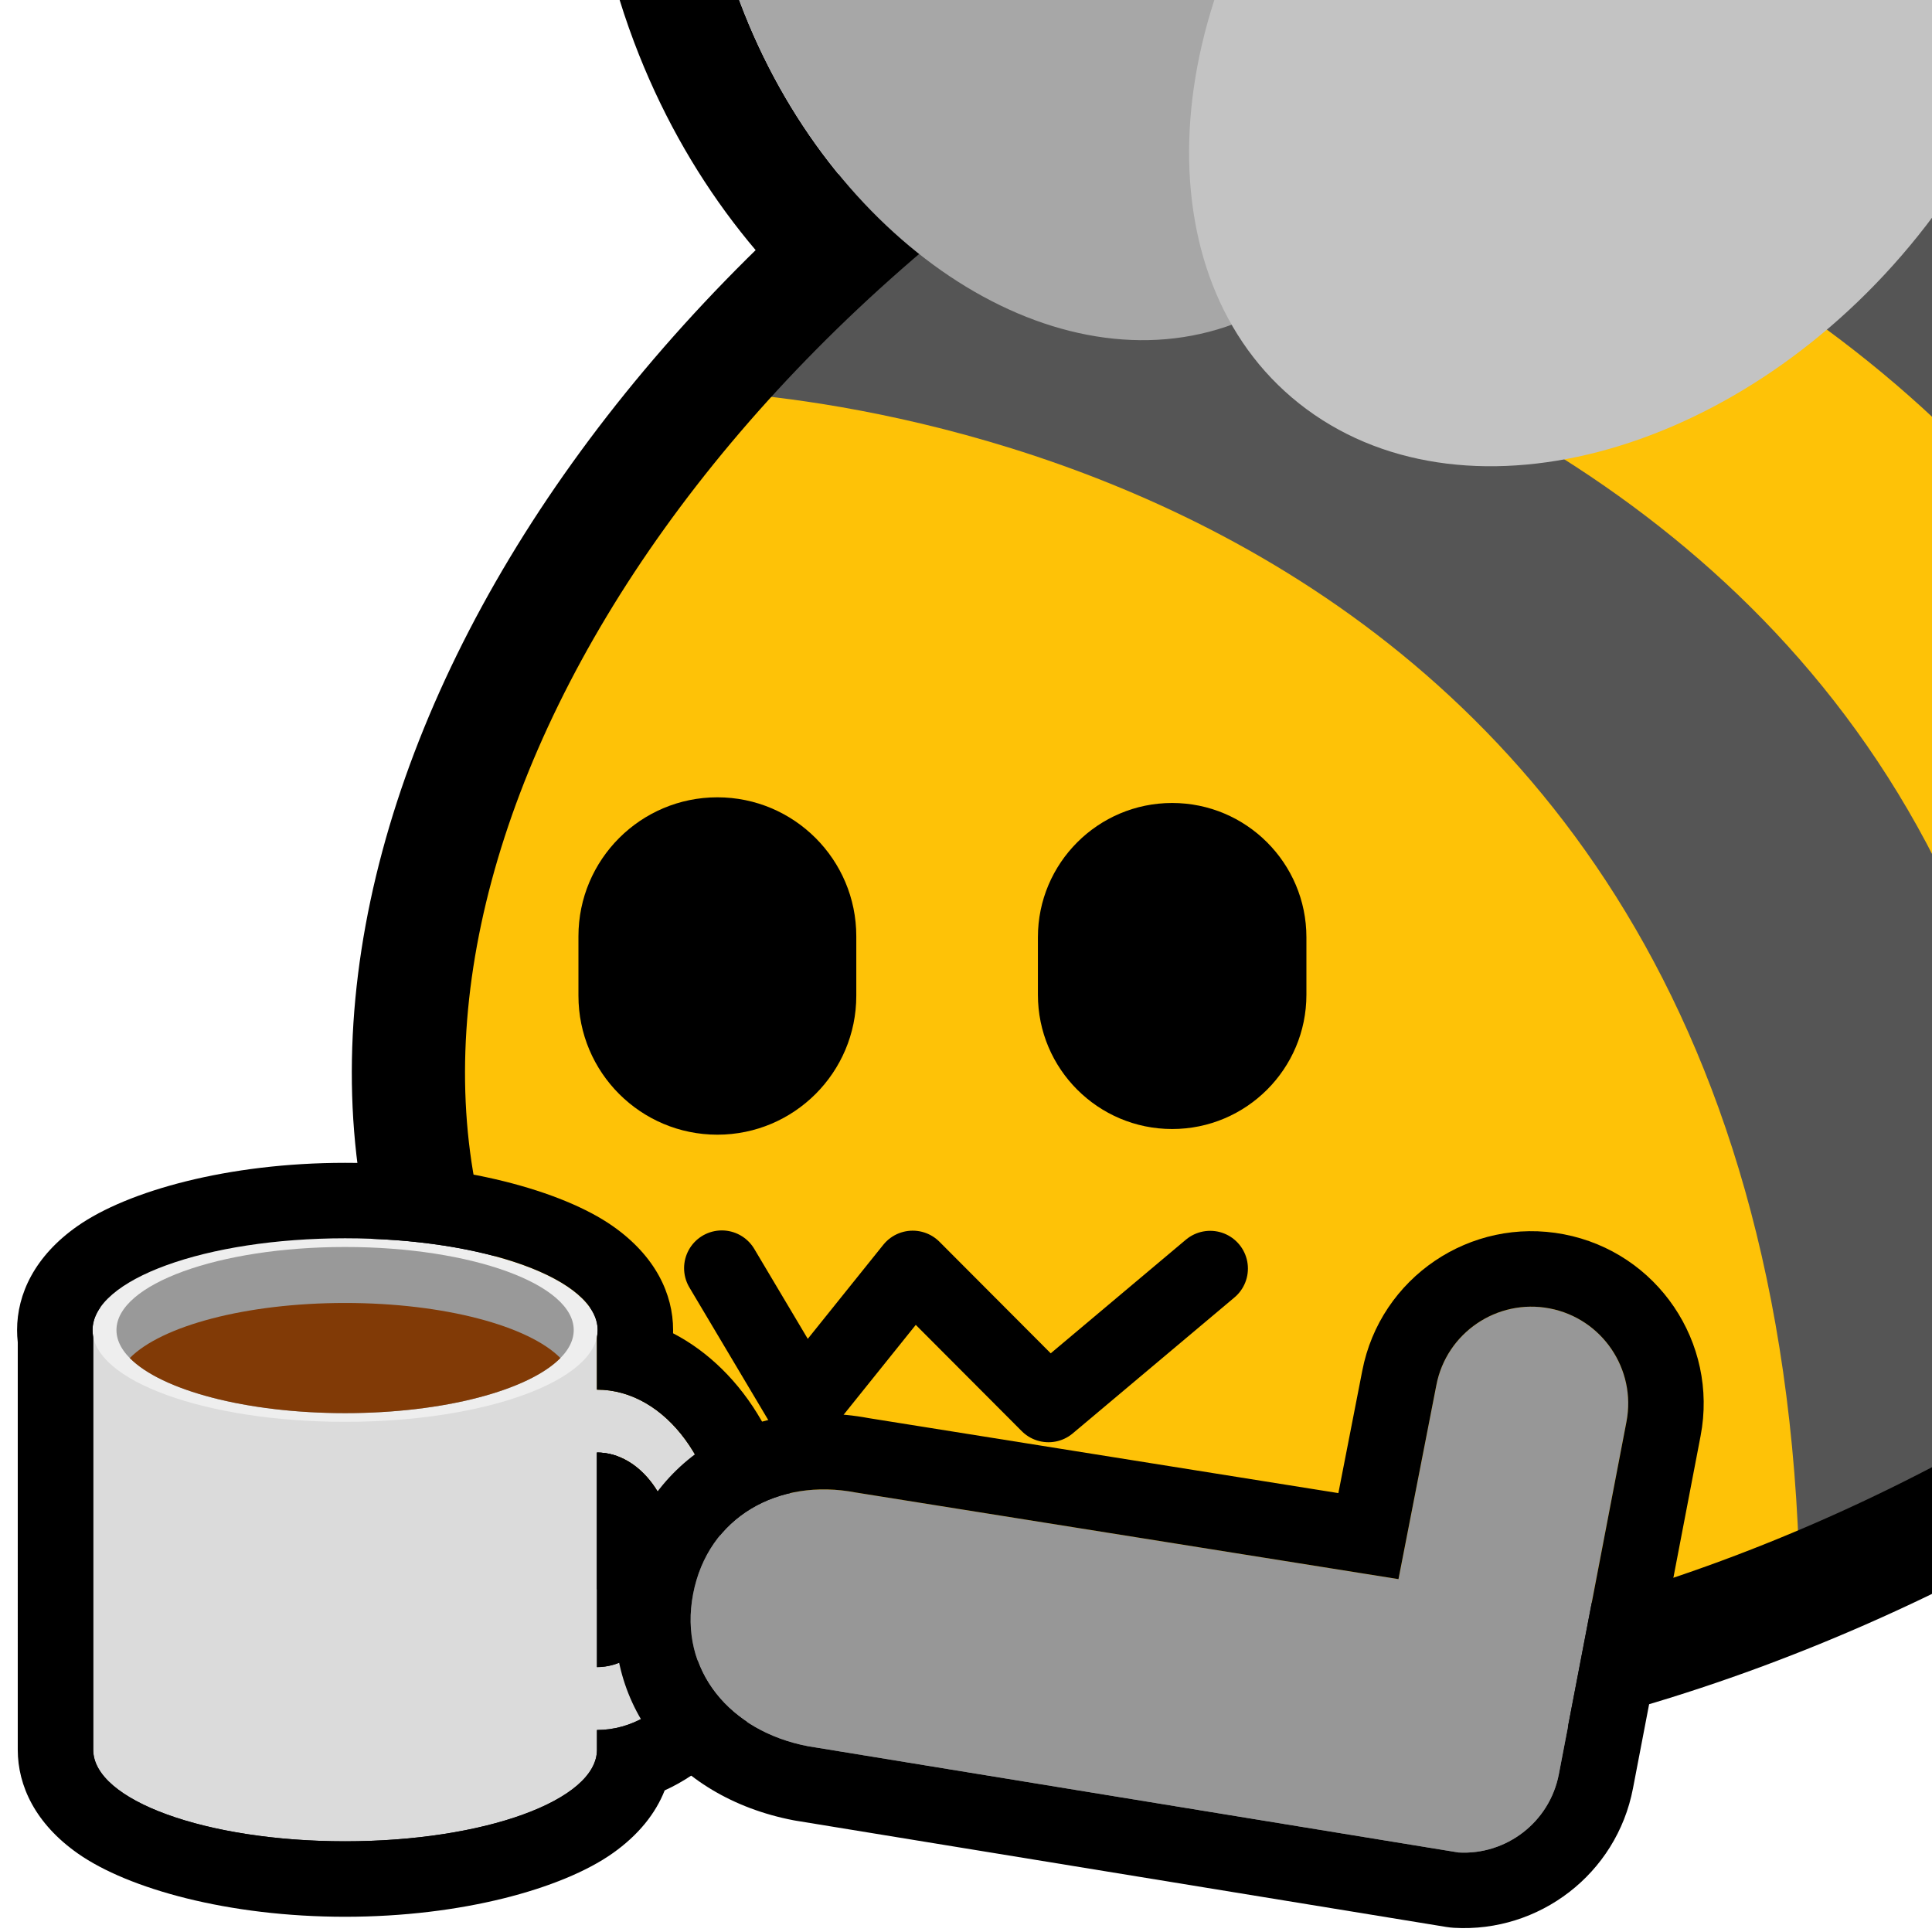
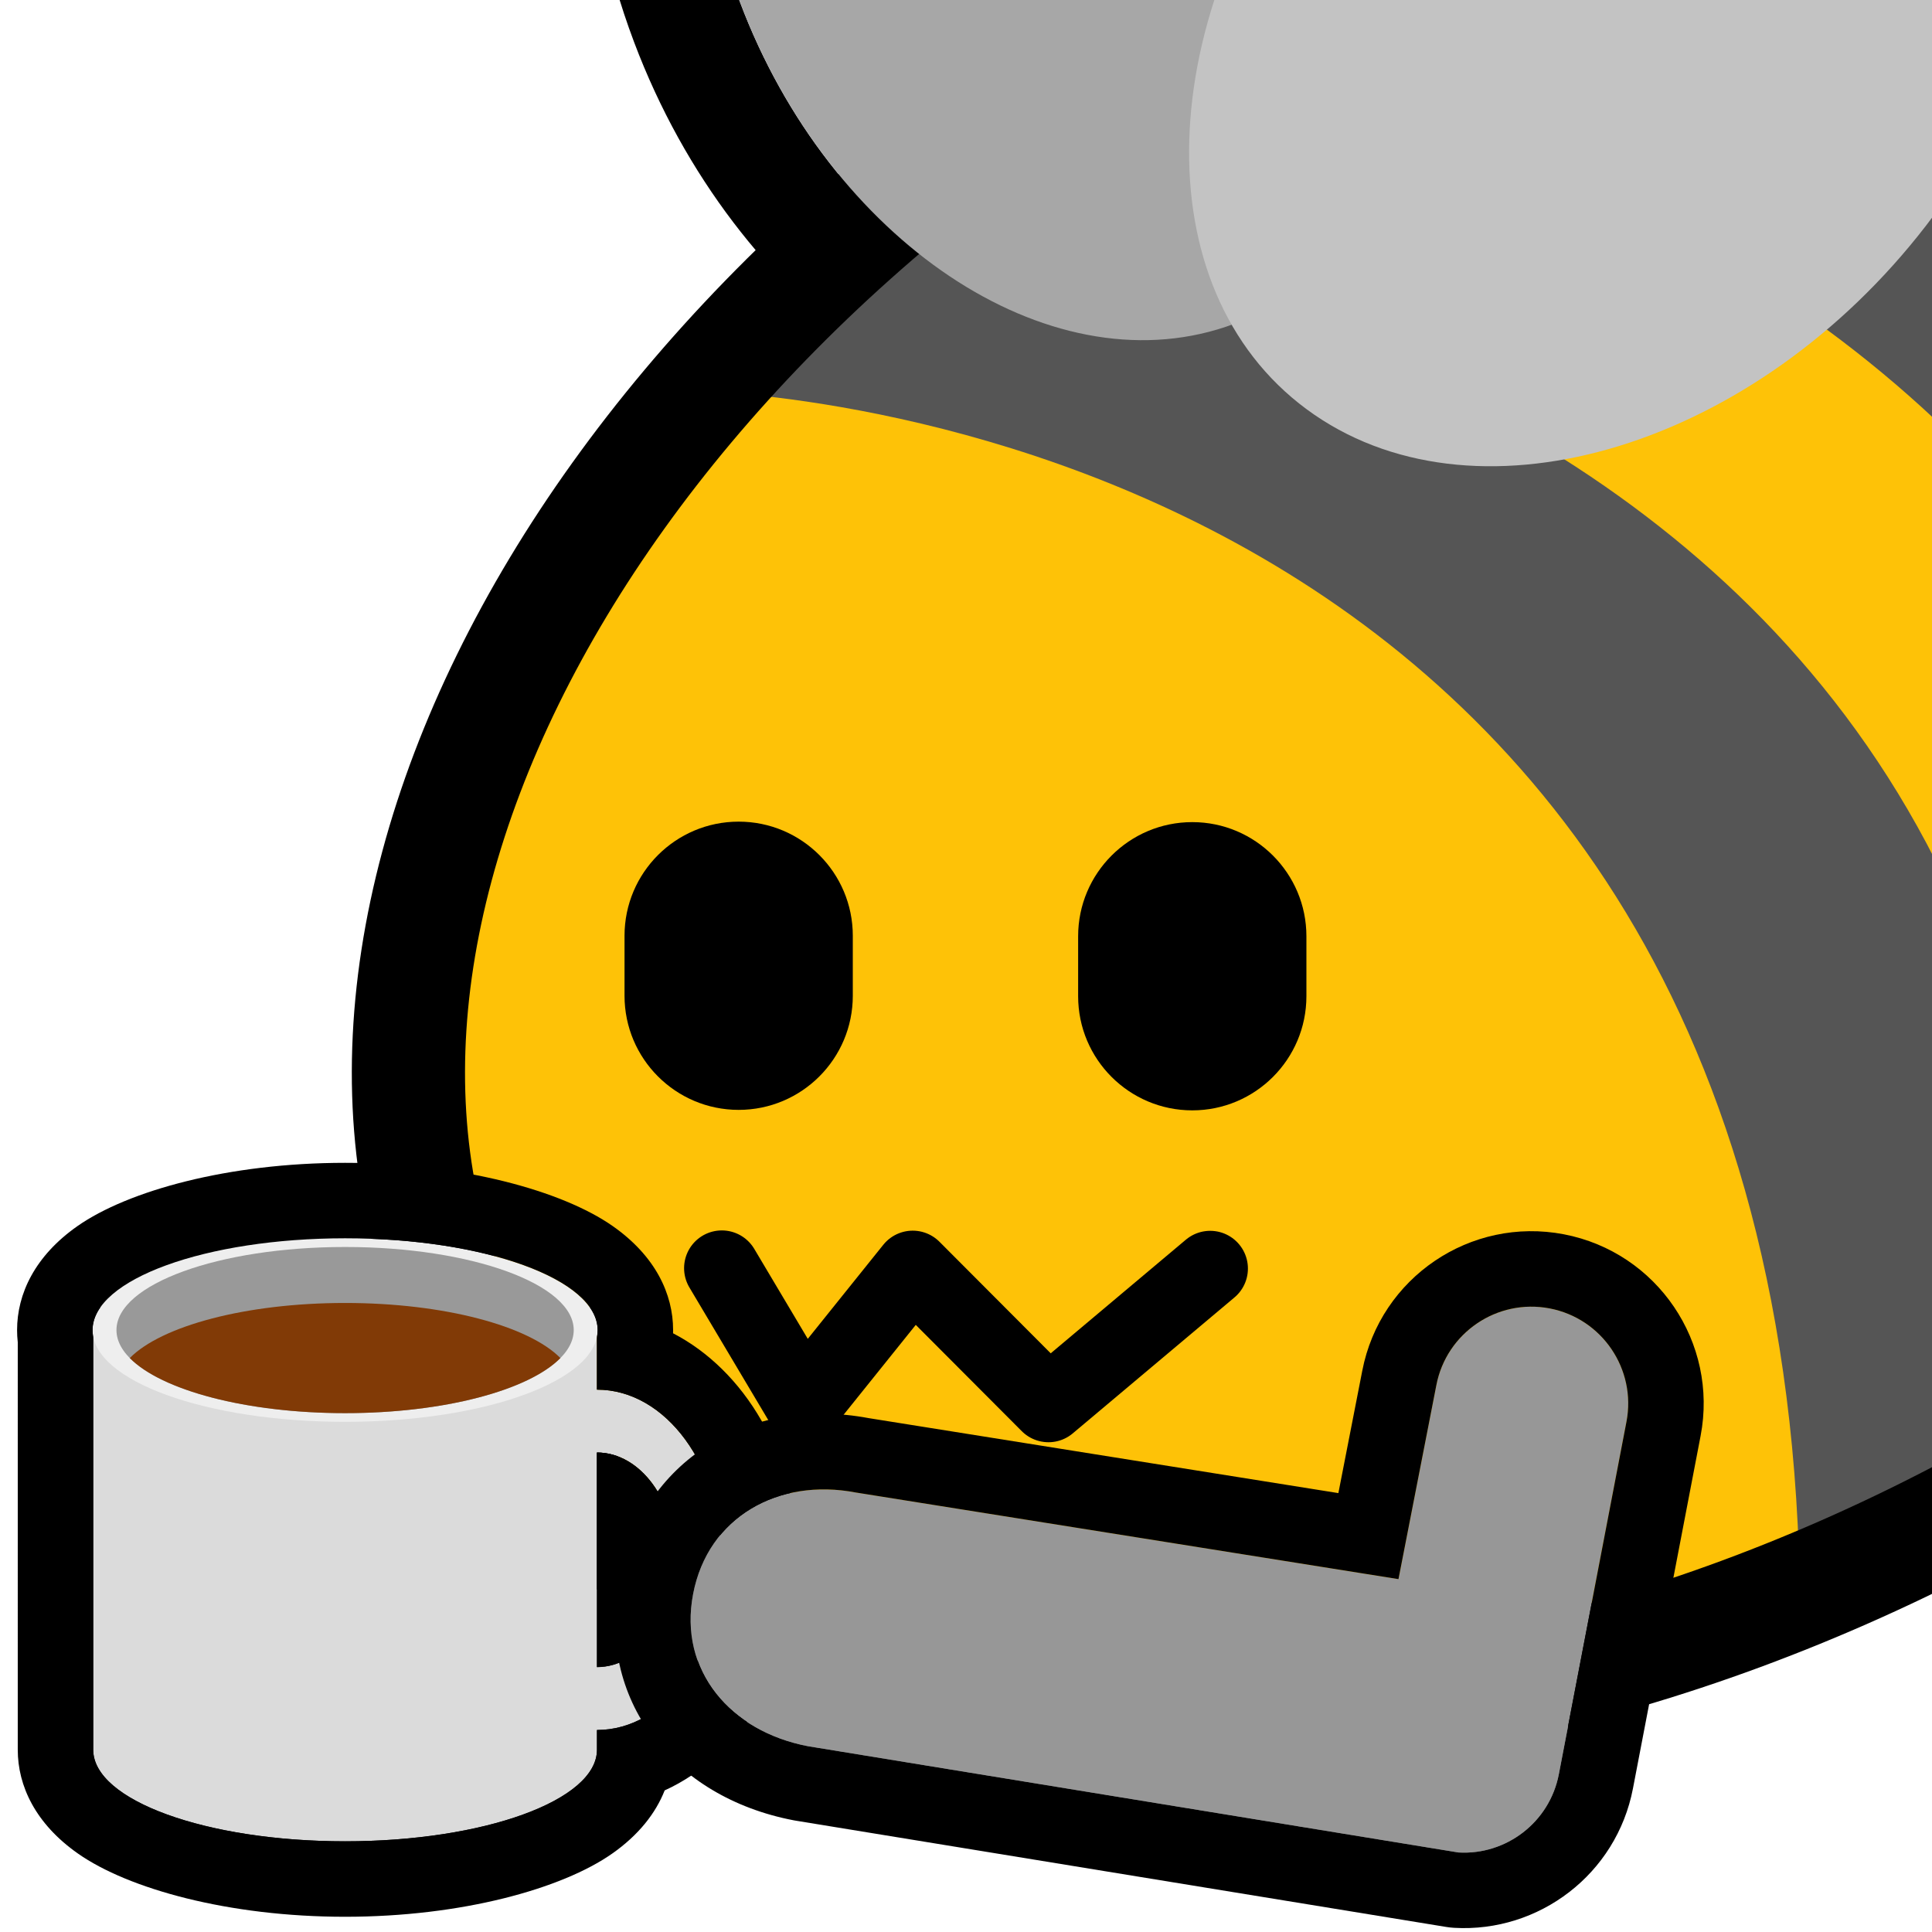
<svg xmlns="http://www.w3.org/2000/svg" width="100%" height="100%" viewBox="0 0 256 256" version="1.1" xml:space="preserve" style="fill-rule:evenodd;clip-rule:evenodd;stroke-linecap:round;stroke-linejoin:round;stroke-miterlimit:1.5;">
  <rect id="blobbee_mug" x="0" y="0" width="256" height="256" style="fill:none;" />
  <clipPath id="_clip1">
    <rect x="0" y="0" width="256" height="256" />
  </clipPath>
  <g clip-path="url(#_clip1)">
    <path id="Wings-outline" d="M156.902,59.708C129.065,62.422 97.449,41.187 84.028,5.602C68.683,-35.087 84.083,-75.347 114.432,-85.495C138.087,-93.404 166.844,-81.498 185.329,-56.266C212.177,-74.912 244.432,-77.257 265.424,-61.776C292.853,-41.548 294.933,4.366 265.843,40.638C237.208,76.342 191.253,86.226 164.254,66.316C161.555,64.325 159.104,62.114 156.902,59.708ZM163.201,43.032C165.691,47.381 169.007,51.183 173.157,54.243C194.848,70.24 231.136,59.939 254.141,31.254C277.146,2.569 278.213,-33.707 256.521,-49.704C236.599,-64.396 204.363,-56.904 181.414,-33.36C168.453,-61.92 141.479,-78.722 119.189,-71.269C95.605,-63.383 86.139,-31.311 98.063,0.309C109.988,31.928 138.817,51.196 162.402,43.311C162.67,43.221 162.936,43.128 163.201,43.032Z" />
    <path id="Body" d="M153.948,1.873C234.775,-44.793 326.183,-39.231 357.943,14.285C389.703,67.802 349.866,149.137 269.039,195.803C188.211,242.469 96.804,236.907 65.044,183.391C33.283,129.874 73.12,48.539 153.948,1.873Z" style="fill:rgb(254,194,7);" />
    <g id="Stripes">
      <path d="M214.839,-16.143C213.085,-14.747 341.1,-20.628 353.122,109.755C417.141,-61.844 215.475,-29.069 214.839,-16.143Z" style="fill:rgb(85,85,85);" />
      <path d="M353.122,111.111C345.447,-14.695 217.939,-17.662 218.636,-21.398L171.119,-3.799C171.119,-3.799 325.08,-6.19 330.564,142.056L349.196,113.372" style="fill:rgb(254,194,7);" />
      <path d="M301.943,172.58L330.298,142.056C324.914,-6.379 167.886,-8.962 167.888,-8.907L142.717,5.942C142.483,5.984 305.112,19.06 301.943,172.58Z" style="fill:rgb(85,85,85);" />
      <path d="M144.846,6.056L117.696,27.238C117.696,27.238 273.776,42.777 272.117,194.288L301.428,174.64C312.302,24.356 143.194,7.326 140.795,9.216" style="fill:rgb(254,194,7);" />
      <path d="M111.865,30.126L91.509,51.766C91.509,51.766 235.189,53.063 238.466,209.312L272.117,194.288C277.858,38.077 116.53,31.787 111.865,30.126Z" style="fill:rgb(85,85,85);" />
    </g>
    <path id="Body-outline" d="M153.948,1.873C234.775,-44.793 326.183,-39.231 357.943,14.285C389.703,67.802 349.866,149.137 269.039,195.803C188.211,242.469 96.804,236.907 65.044,183.391C33.283,129.874 73.12,48.539 153.948,1.873Z" style="fill:none;stroke:black;stroke-width:15px;" />
    <g id="Wings">
      <path id="Back-wing" d="M119.189,-71.269C142.773,-79.155 171.602,-59.886 183.527,-28.267C195.452,3.352 185.986,35.425 162.402,43.311C138.817,51.196 109.988,31.928 98.063,0.309C86.139,-31.311 95.605,-63.383 119.189,-71.269Z" style="fill:rgb(167,167,167);" />
      <path id="Front-wing" d="M256.521,-49.704C278.213,-33.707 277.146,2.569 254.141,31.254C231.136,59.939 194.848,70.24 173.157,54.243C151.465,38.247 152.532,1.971 175.537,-26.714C198.542,-55.399 234.83,-65.7 256.521,-49.704Z" style="fill:rgb(195,195,195);" />
    </g>
    <g id="Face">
      <path id="Mouth" d="M95.645,168.037L106.421,186.154L120.941,168.069L138.928,186.104L160.355,168.09" style="fill:none;stroke:black;stroke-width:10px;" />
      <g id="Eyes">
-         <path id="Right-eye" d="M173.106,124.189L173.106,131.811C173.106,141.63 165.135,149.601 155.317,149.601C145.499,149.601 137.528,141.63 137.528,131.811L137.528,124.189C137.528,114.37 145.499,106.399 155.317,106.399C165.135,106.399 173.106,114.37 173.106,124.189Z" />
-         <path id="Left-eye" d="M113.463,124.056L113.463,131.944C113.463,142.104 105.215,150.352 95.055,150.352C84.896,150.352 76.647,142.104 76.647,131.944L76.647,124.056C76.647,113.896 84.896,105.648 95.055,105.648C105.215,105.648 113.463,113.896 113.463,124.056Z" />
+         <path id="Right-eye" d="M173.106,124.059L173.106,132.005C173.106,140.353 166.329,147.129 157.982,147.129C149.635,147.129 142.858,140.353 142.858,132.005L142.858,124.059C142.858,115.712 149.635,108.935 157.982,108.935C166.329,108.935 173.106,115.712 173.106,124.059Z" />
+         <path id="Left-eye" d="M113.001,123.995L113.001,131.941C113.001,140.288 106.225,147.065 97.877,147.065C89.53,147.065 82.753,140.288 82.753,131.941L82.753,123.995C82.753,115.647 89.53,108.871 97.877,108.871C106.225,108.871 113.001,115.647 113.001,123.995Z" />
      </g>
    </g>
    <g id="Mug">
      <path id="Outer-mug" d="M79.1,184.133C88.231,184.133 95.645,194.237 95.645,206.683C95.645,219.129 88.231,229.233 79.1,229.233L79.1,231.856C79.1,238.548 64.146,243.982 45.727,243.982C27.308,243.982 12.353,238.548 12.353,231.856L12.353,176.24L79.1,176.24L79.1,184.133ZM79.1,220.899C84.857,220.899 89.53,214.529 89.53,206.683C89.53,198.837 84.857,192.467 79.1,192.467L79.1,220.899Z" style="fill:rgb(219,219,219);" />
      <path d="M82.1,231.925C82.073,234.736 80.428,237.548 77.094,239.883C71.208,244.007 59.384,246.982 45.727,246.982C32.07,246.982 20.246,244.007 14.359,239.883C10.998,237.528 9.353,234.69 9.353,231.856L9.353,176.24C9.353,174.583 10.697,173.24 12.353,173.24L79.1,173.24C80.757,173.24 82.1,174.583 82.1,176.24L82.1,181.441C91.267,183.335 98.645,193.753 98.645,206.683C98.645,219.613 91.267,230.031 82.1,231.925ZM79.1,184.133L79.1,176.24L12.353,176.24L12.353,231.856C12.353,238.548 27.308,243.982 45.727,243.982C64.146,243.982 79.1,238.548 79.1,231.856L79.1,229.233C88.231,229.233 95.645,219.129 95.645,206.683C95.645,194.237 88.231,184.133 79.1,184.133ZM79.1,220.899L79.1,192.467C84.857,192.467 89.53,198.837 89.53,206.683C89.53,214.529 84.857,220.899 79.1,220.899ZM82.1,216.904C82.464,216.652 82.811,216.359 83.138,216.033C85.242,213.93 86.53,210.508 86.53,206.683C86.53,202.858 85.242,199.436 83.138,197.333C82.811,197.007 82.464,196.714 82.1,196.462L82.1,216.904Z" />
      <ellipse id="Rim" cx="45.727" cy="176.24" rx="33.464" ry="12.159" style="fill:rgb(238,238,238);" />
      <ellipse id="Inner-mug" cx="45.727" cy="176.24" rx="30.295" ry="11.008" style="fill:rgb(153,153,153);" />
      <path id="Coffee" d="M17.197,179.949C21.39,175.696 32.587,172.65 45.727,172.65C58.866,172.65 70.063,175.696 74.256,179.949C70.063,184.202 58.866,187.248 45.727,187.248C32.587,187.248 21.39,184.202 17.197,179.949Z" style="fill:rgb(129,58,6);" />
      <path id="Mug-outline" d="M89.184,176.668C98.504,181.486 105.645,192.741 105.645,206.683C105.645,221.175 97.93,232.763 88.072,237.238C86.893,240.232 84.653,243.135 81.11,245.616C74.456,250.278 61.167,253.982 45.727,253.982C30.287,253.982 16.997,250.278 10.343,245.616C4.689,241.656 2.353,236.622 2.353,231.856L2.354,177.863L2.353,177.858C2.293,177.321 2.263,176.782 2.263,176.24C2.263,171.468 4.603,166.429 10.263,162.464C16.932,157.791 30.252,154.081 45.727,154.081C61.202,154.081 74.521,157.791 81.191,162.464C86.851,166.429 89.19,171.468 89.19,176.24C89.19,176.383 89.188,176.526 89.184,176.668ZM12.353,177.14L12.353,231.856C12.353,238.548 27.308,243.982 45.727,243.982C64.146,243.982 79.1,238.548 79.1,231.856L79.1,229.233C88.231,229.233 95.645,219.129 95.645,206.683C95.645,194.237 88.231,184.133 79.1,184.133L79.1,177.14C79.16,176.843 79.19,176.542 79.19,176.24C79.19,169.529 64.196,164.081 45.727,164.081C27.258,164.081 12.263,169.529 12.263,176.24C12.263,176.542 12.294,176.843 12.353,177.14ZM79.1,220.899L79.1,192.467C84.857,192.467 89.53,198.837 89.53,206.683C89.53,214.529 84.857,220.899 79.1,220.899Z" />
    </g>
    <path id="Right-arm" d="M193.258,245.463L107.034,231.376C96.801,229.412 89.879,221.435 91.842,211.203C93.805,200.97 103.162,195.8 113.395,197.763L185.305,209.242L190.322,183.551C191.656,176.599 198.383,172.037 205.336,173.371C212.288,174.705 216.85,181.432 215.516,188.385L206.554,235.097C205.331,241.47 199.566,245.829 193.258,245.463Z" style="fill:rgb(151,151,151);" />
    <path d="M191.645,255.332L105.422,241.245C105.331,241.23 105.24,241.214 105.15,241.197C89.191,238.135 78.959,225.277 82.021,209.318C85.067,193.444 99.256,184.943 115.112,187.91C115.112,187.91 177.342,197.844 177.342,197.844C177.342,197.844 180.507,181.636 180.507,181.636C182.895,169.28 194.858,161.178 207.22,163.55C219.593,165.924 227.711,177.896 225.337,190.269L216.375,236.981C214.196,248.337 203.919,256.099 192.678,255.446C192.332,255.426 191.987,255.388 191.645,255.332ZM193.258,245.463C199.566,245.829 205.331,241.47 206.554,235.097L215.516,188.385C216.85,181.432 212.288,174.705 205.336,173.371C198.383,172.037 191.656,176.599 190.322,183.551L185.305,209.242L113.395,197.763C103.162,195.8 93.805,200.97 91.842,211.203C89.879,221.435 96.801,229.412 107.034,231.376L193.258,245.463Z" />
  </g>
</svg>
